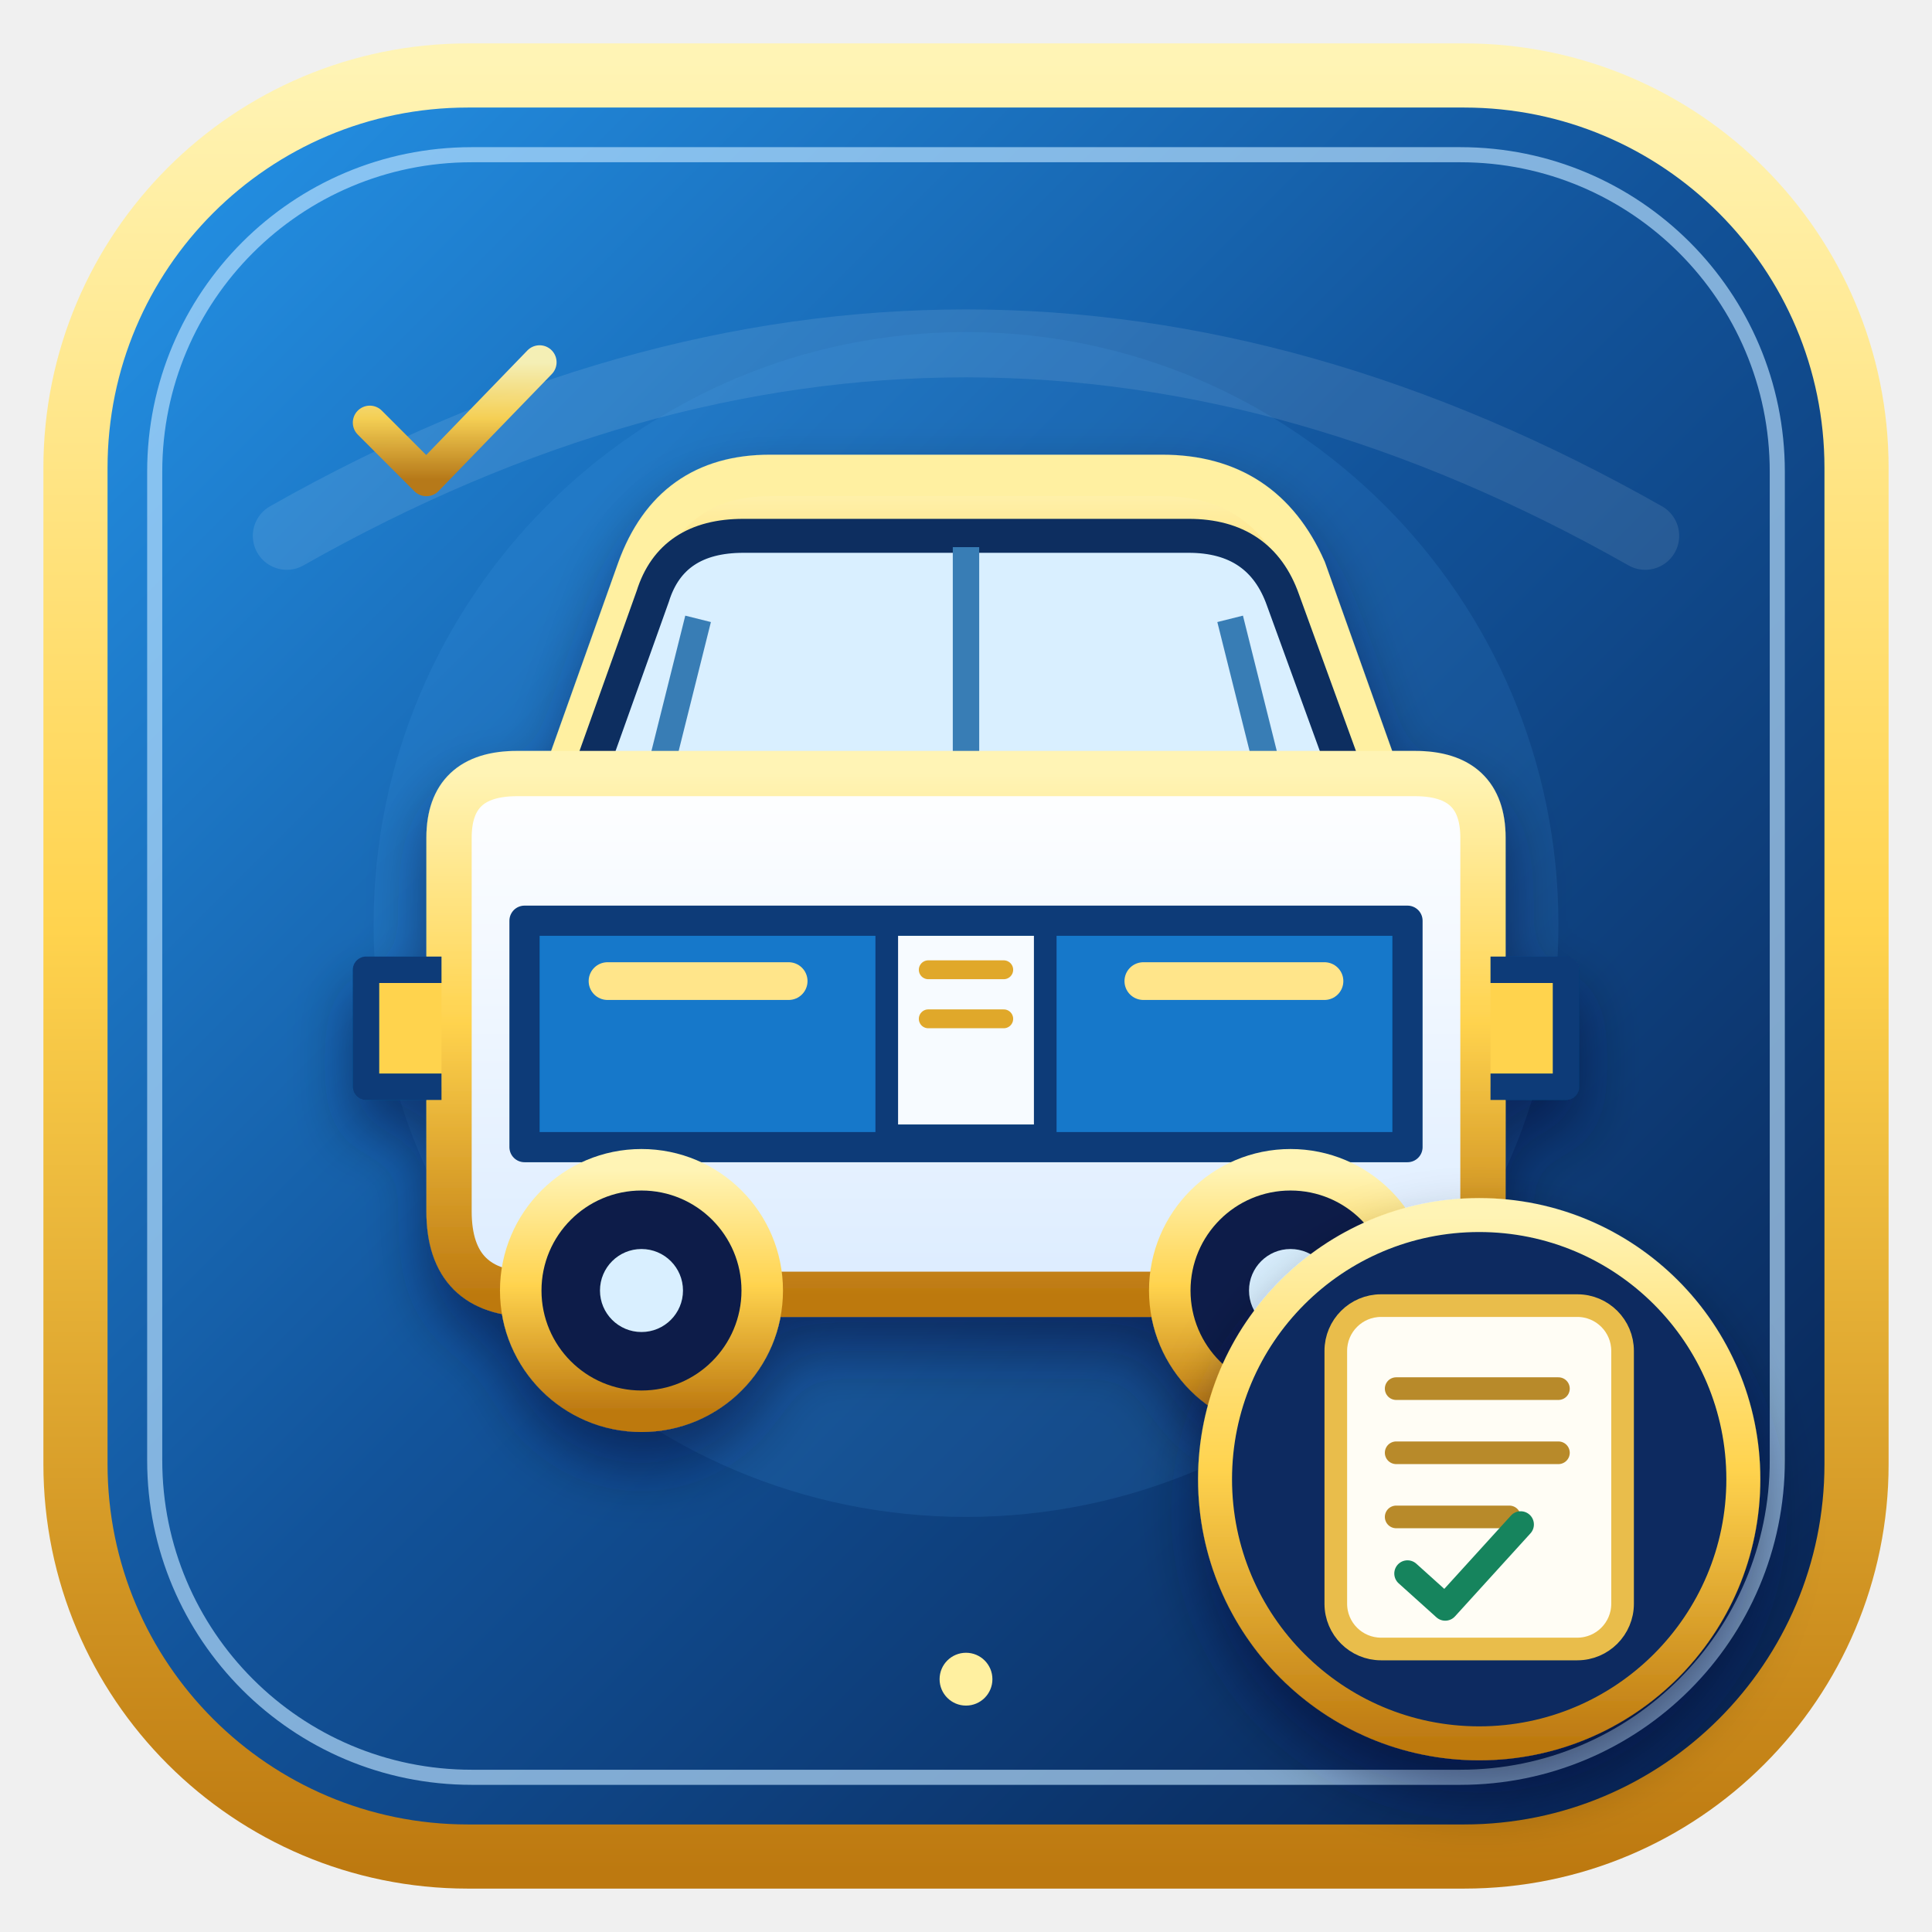
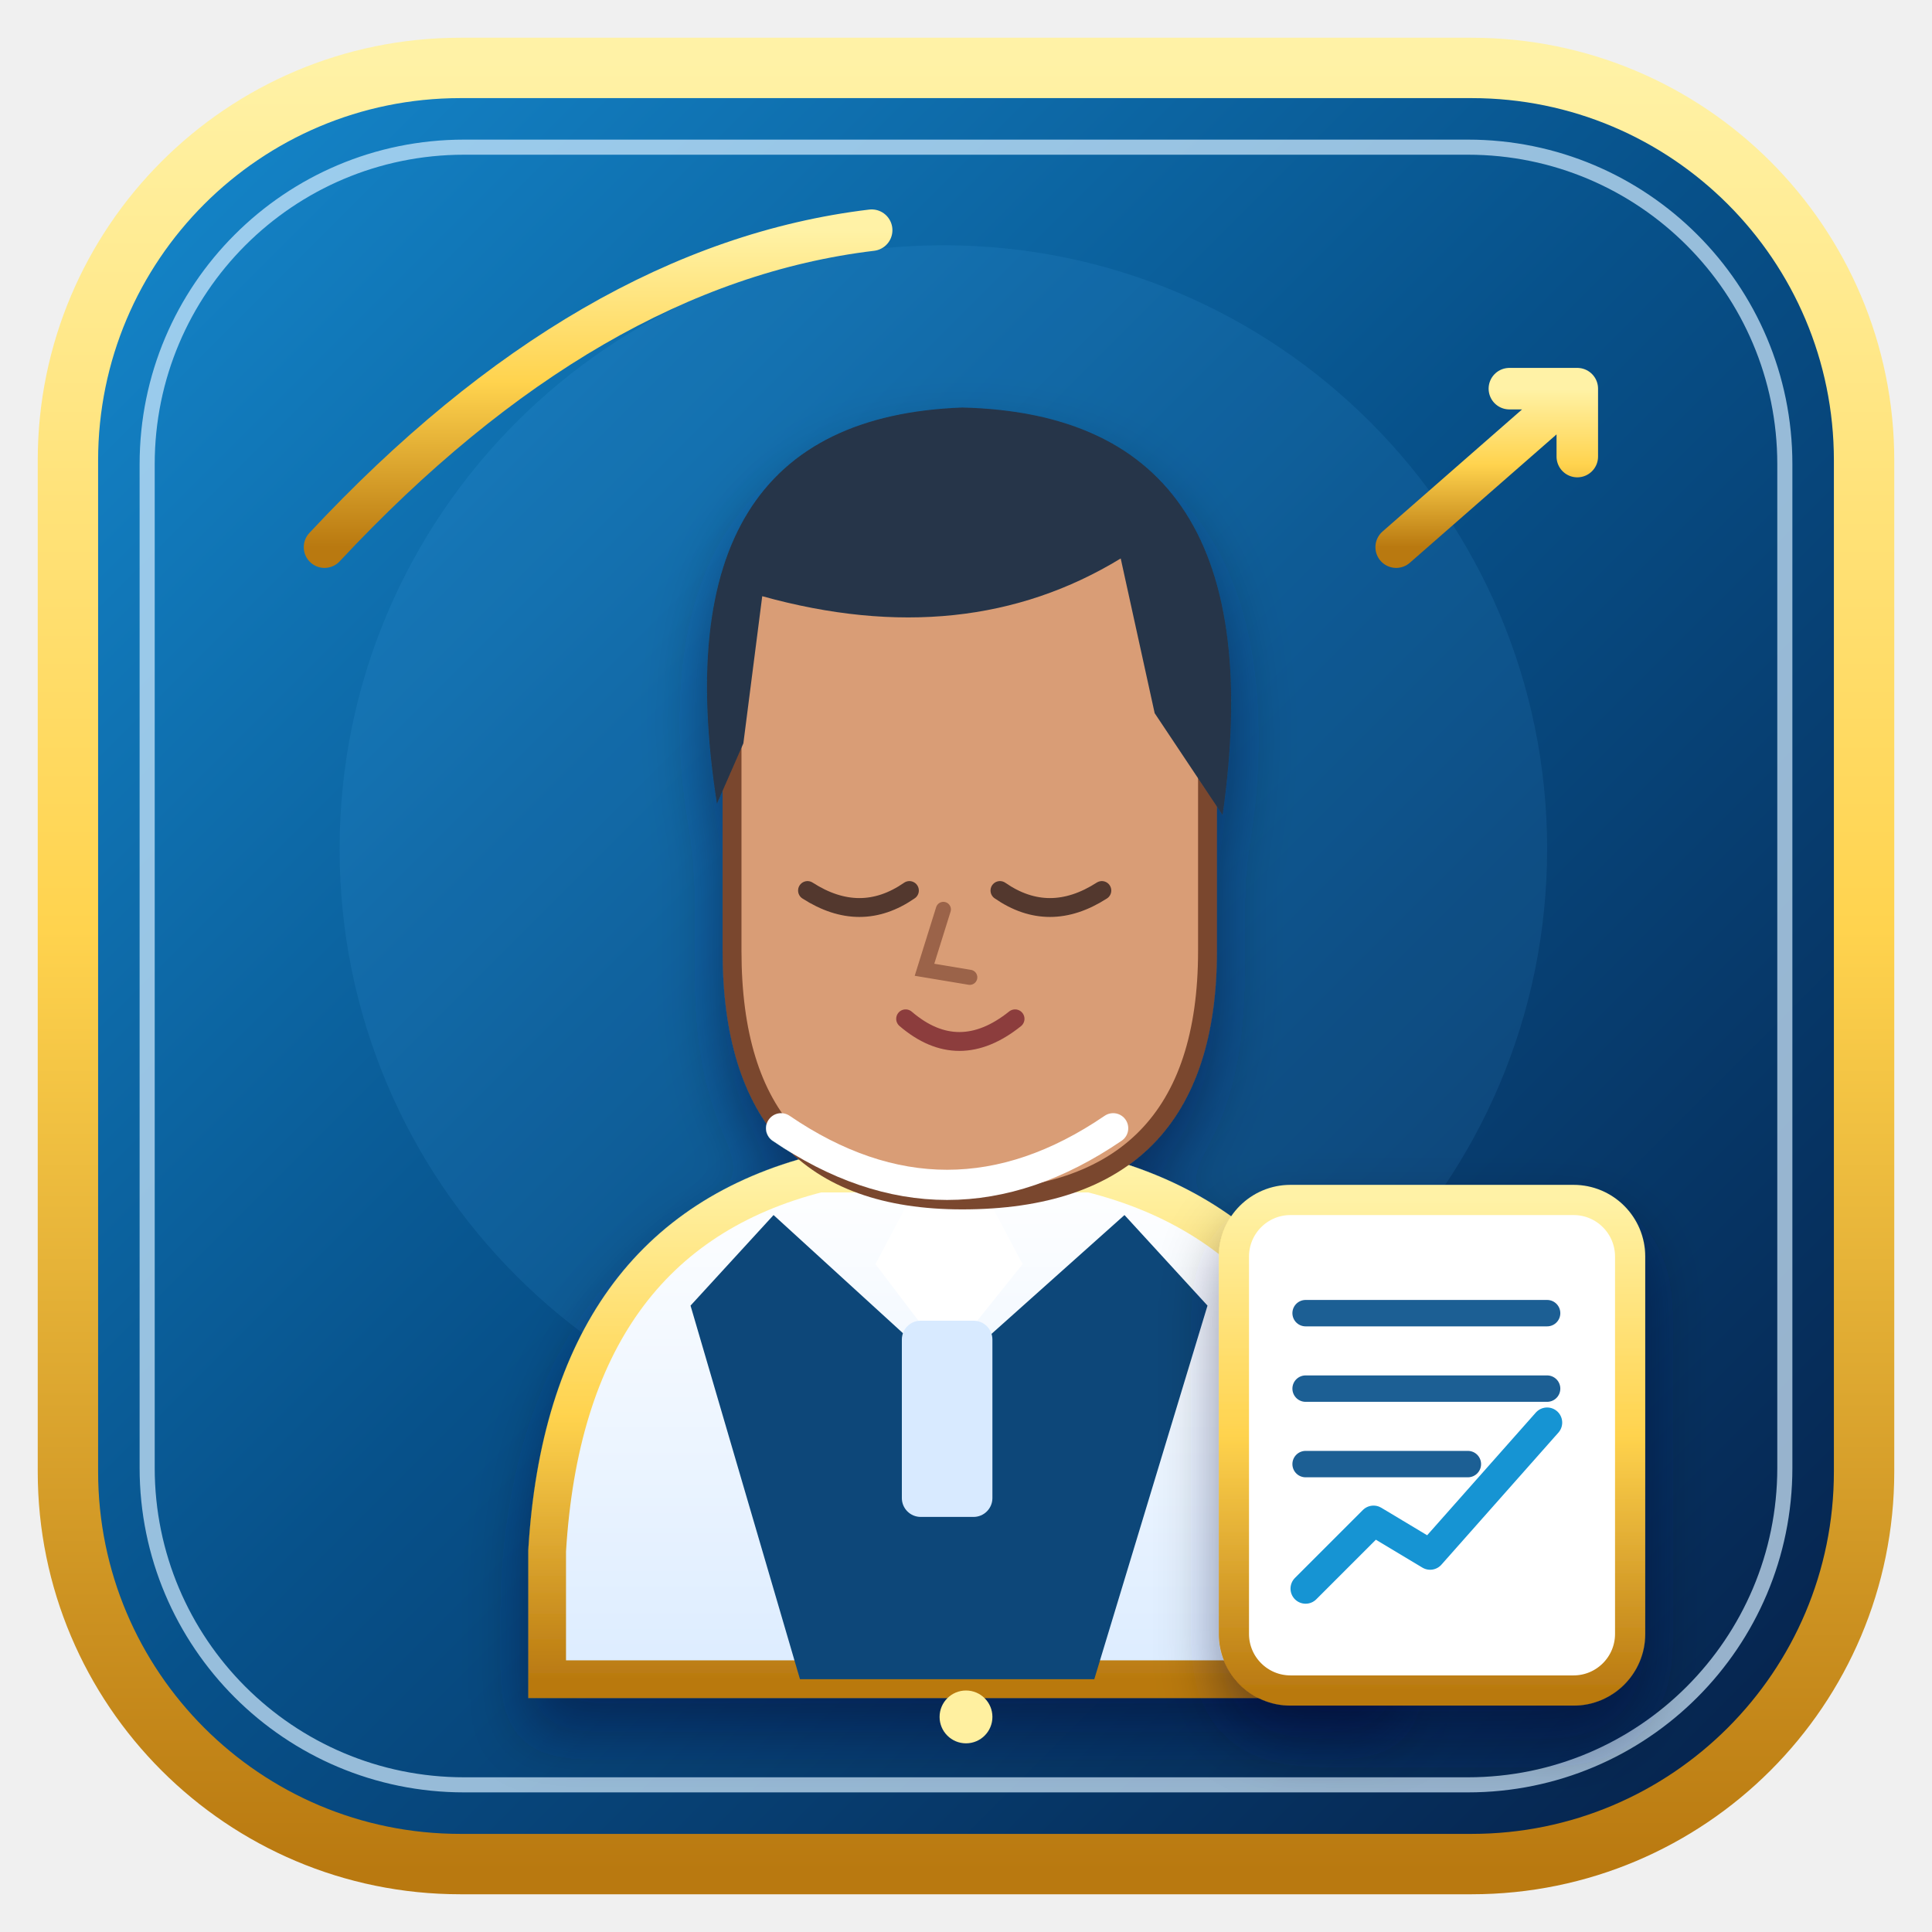
<svg xmlns="http://www.w3.org/2000/svg" viewBox="0 0 512 512" role="img" aria-labelledby="t d">
  <defs>
    <linearGradient id="bg" x1="0" y1="0" x2="1" y2="1">
-       <stop stop-color="#2698ed" />
-       <stop offset=".48" stop-color="#12539a" />
-       <stop offset="1" stop-color="#071d49" />
+       <stop stop-color="#168bd0" />
+       <stop offset=".48" stop-color="#07518a" />
+       <stop offset="1" stop-color="#061e46" />
    </linearGradient>
    <linearGradient id="gold" x1="0" y1="0" x2="0" y2="1">
-       <stop stop-color="#fff4b5" />
+       <stop stop-color="#fff2a6" />
      <stop offset=".48" stop-color="#ffd34e" />
-       <stop offset="1" stop-color="#bd7910" />
+       <stop offset="1" stop-color="#b97910" />
    </linearGradient>
-     <linearGradient id="white" x1="0" y1="0" x2="0" y2="1">
+     <linearGradient id="paper" x1="0" y1="0" x2="0" y2="1">
      <stop stop-color="#fff" />
      <stop offset="1" stop-color="#dcecff" />
    </linearGradient>
-     <filter id="shadow" x="-30%" y="-30%" width="160%" height="170%">
-       <feDropShadow dx="0" dy="9" stdDeviation="8" flood-color="#00112f" flood-opacity=".48" />
+     <filter id="sh" x="-30%" y="-30%" width="160%" height="170%">
+       <feDropShadow dx="0" dy="9" stdDeviation="8" flood-color="#00112f" flood-opacity=".42" />
    </filter>
  </defs>
-   <rect x="20" y="20" width="472" height="472" rx="104" fill="url(#bg)" stroke="url(#gold)" stroke-width="17" />
-   <rect x="41" y="41" width="430" height="430" rx="84" fill="none" stroke="#bfe4ff" stroke-opacity=".65" stroke-width="4" />
-   <path d="M76 142Q256 40 436 142" fill="none" stroke="#ffffff" stroke-opacity=".10" stroke-width="18" stroke-linecap="round" />
-   <circle cx="256" cy="245" r="157" fill="#4ca9f5" opacity=".12" />
-   <g filter="url(#shadow)" stroke-linejoin="round">
-     <path d="M143 224 169 151q9-25 35-25h104q27 0 38 25l26 73" fill="url(#gold)" stroke="#fff0a1" stroke-width="11" />
-     <path d="M173 158q5-16 24-16h118q19 0 25 17l20 55H153z" fill="#d9efff" stroke="#092e61" stroke-width="9" />
-     <path d="M256 145v69M185 164l-12 48m153-48 12 48" fill="none" stroke="#397db5" stroke-width="7" />
-     <path d="M119 222q0-17 18-17h238q18 0 18 17v99q0 22-22 22H141q-22 0-22-22z" fill="url(#white)" stroke="url(#gold)" stroke-width="12" />
-     <path d="M139 244h234v60H139z" fill="#1478ca" stroke="#0a3b78" stroke-width="8" />
-     <path d="M161 260h48m94 0h48" stroke="#ffe58a" stroke-width="10" stroke-linecap="round" />
-     <path d="M235 245h42v56h-42z" fill="#f7fbff" stroke="#0a3b78" stroke-width="6" />
-     <path d="M246 257h20m-20 13h20" stroke="#e0a82c" stroke-width="5" stroke-linecap="round" />
-     <path d="M117 288h-20v-31h20m278 0h20v31h-20" fill="#ffd34e" stroke="#0a3b78" stroke-width="7" />
-     <circle cx="170" cy="342" r="32" fill="#091f48" stroke="url(#gold)" stroke-width="11" />
-     <circle cx="342" cy="342" r="32" fill="#091f48" stroke="url(#gold)" stroke-width="11" />
-     <circle cx="170" cy="342" r="11" fill="#d9efff" />
-     <circle cx="342" cy="342" r="11" fill="#d9efff" />
+   <rect x="18" y="18" width="476" height="476" rx="104" fill="url(#bg)" stroke="url(#gold)" stroke-width="16" />
+   <rect x="39" y="39" width="434" height="434" rx="84" fill="none" stroke="#d5edff" stroke-opacity=".7" stroke-width="4" />
+   <circle cx="250" cy="225" r="160" fill="#55baff" opacity=".1" />
+   <g filter="url(#sh)">
+     <path d="M145 411q5-83 72-100h72q68 17 76 100v34H145z" fill="url(#paper)" stroke="url(#gold)" stroke-width="10" />
+     <path d="M205 322l46 42 47-42 22 24-30 99h-78l-29-99z" fill="#0b4779" />
+     <path d="M232 335l19 25 20-25-9-17h-21z" fill="#fff" />
+     <rect x="239" y="350" width="24" height="52" rx="5" fill="#d8eaff" />
+     <path d="M194 192q0-76 61-76 65 0 65 76v60q0 66-65 66-61 0-61-66z" fill="#d99d76" stroke="#7a472f" stroke-width="5" />
+     <path d="M190 213q-16-102 65-105 84 2 69 108l-18-27-9-41q-41 25-95 10l-5 39z" fill="#26364a" />
+     <path d="M214 236q14 9 27 0m24 0q13 9 27 0" fill="none" stroke="#52372e" stroke-width="5" stroke-linecap="round" />
+     <path d="M240 270q14 12 29 0" fill="none" stroke="#8c3e3e" stroke-width="5" stroke-linecap="round" />
+     <path d="M250 241l-5 16 12 2" fill="none" stroke="#9b6348" stroke-width="4" stroke-linecap="round" />
+     <path d="M207 299q44 30 88 0" fill="none" stroke="#fff" stroke-width="8" stroke-linecap="round" />
  </g>
-   <g filter="url(#shadow)" transform="translate(326 326)">
-     <circle cx="66" cy="66" r="70" fill="#092b60" stroke="url(#gold)" stroke-width="9" />
-     <rect x="28" y="20" width="76" height="91" rx="12" fill="#fffdf5" stroke="#e9bd4c" stroke-width="6" />
-     <path d="M44 42h43M44 59h43M44 76h30" stroke="#b88a2b" stroke-width="6" stroke-linecap="round" />
-     <path d="m47 91 10 9 20-22" fill="none" stroke="#16845d" stroke-width="7" stroke-linecap="round" stroke-linejoin="round" />
+   <g filter="url(#sh)" transform="translate(322 300)">
+     <rect x="5" y="18" width="105" height="130" rx="15" fill="#fff" stroke="url(#gold)" stroke-width="8" />
+     <path d="M24 48h64M24 68h64M24 88h43" stroke="#1c5e94" stroke-width="7" stroke-linecap="round" />
+     <path d="M24 121l18-18 15 9 31-35" fill="none" stroke="#1594d3" stroke-width="8" stroke-linecap="round" stroke-linejoin="round" />
  </g>
-   <path d="m98 112 15 15 30-31" fill="none" stroke="url(#gold)" stroke-width="9" stroke-linecap="round" stroke-linejoin="round" opacity=".95" />
-   <circle cx="256" cy="445" r="7" fill="#fff0a0" />
+   <path d="M86 145q70-75 145-84" fill="none" stroke="url(#gold)" stroke-width="11" stroke-linecap="round" />
+   <path d="M370 145l48-42m-18 0h18v18" fill="none" stroke="url(#gold)" stroke-width="11" stroke-linecap="round" stroke-linejoin="round" />
+   <circle cx="256" cy="455" r="7" fill="#fff0a0" />
</svg>
